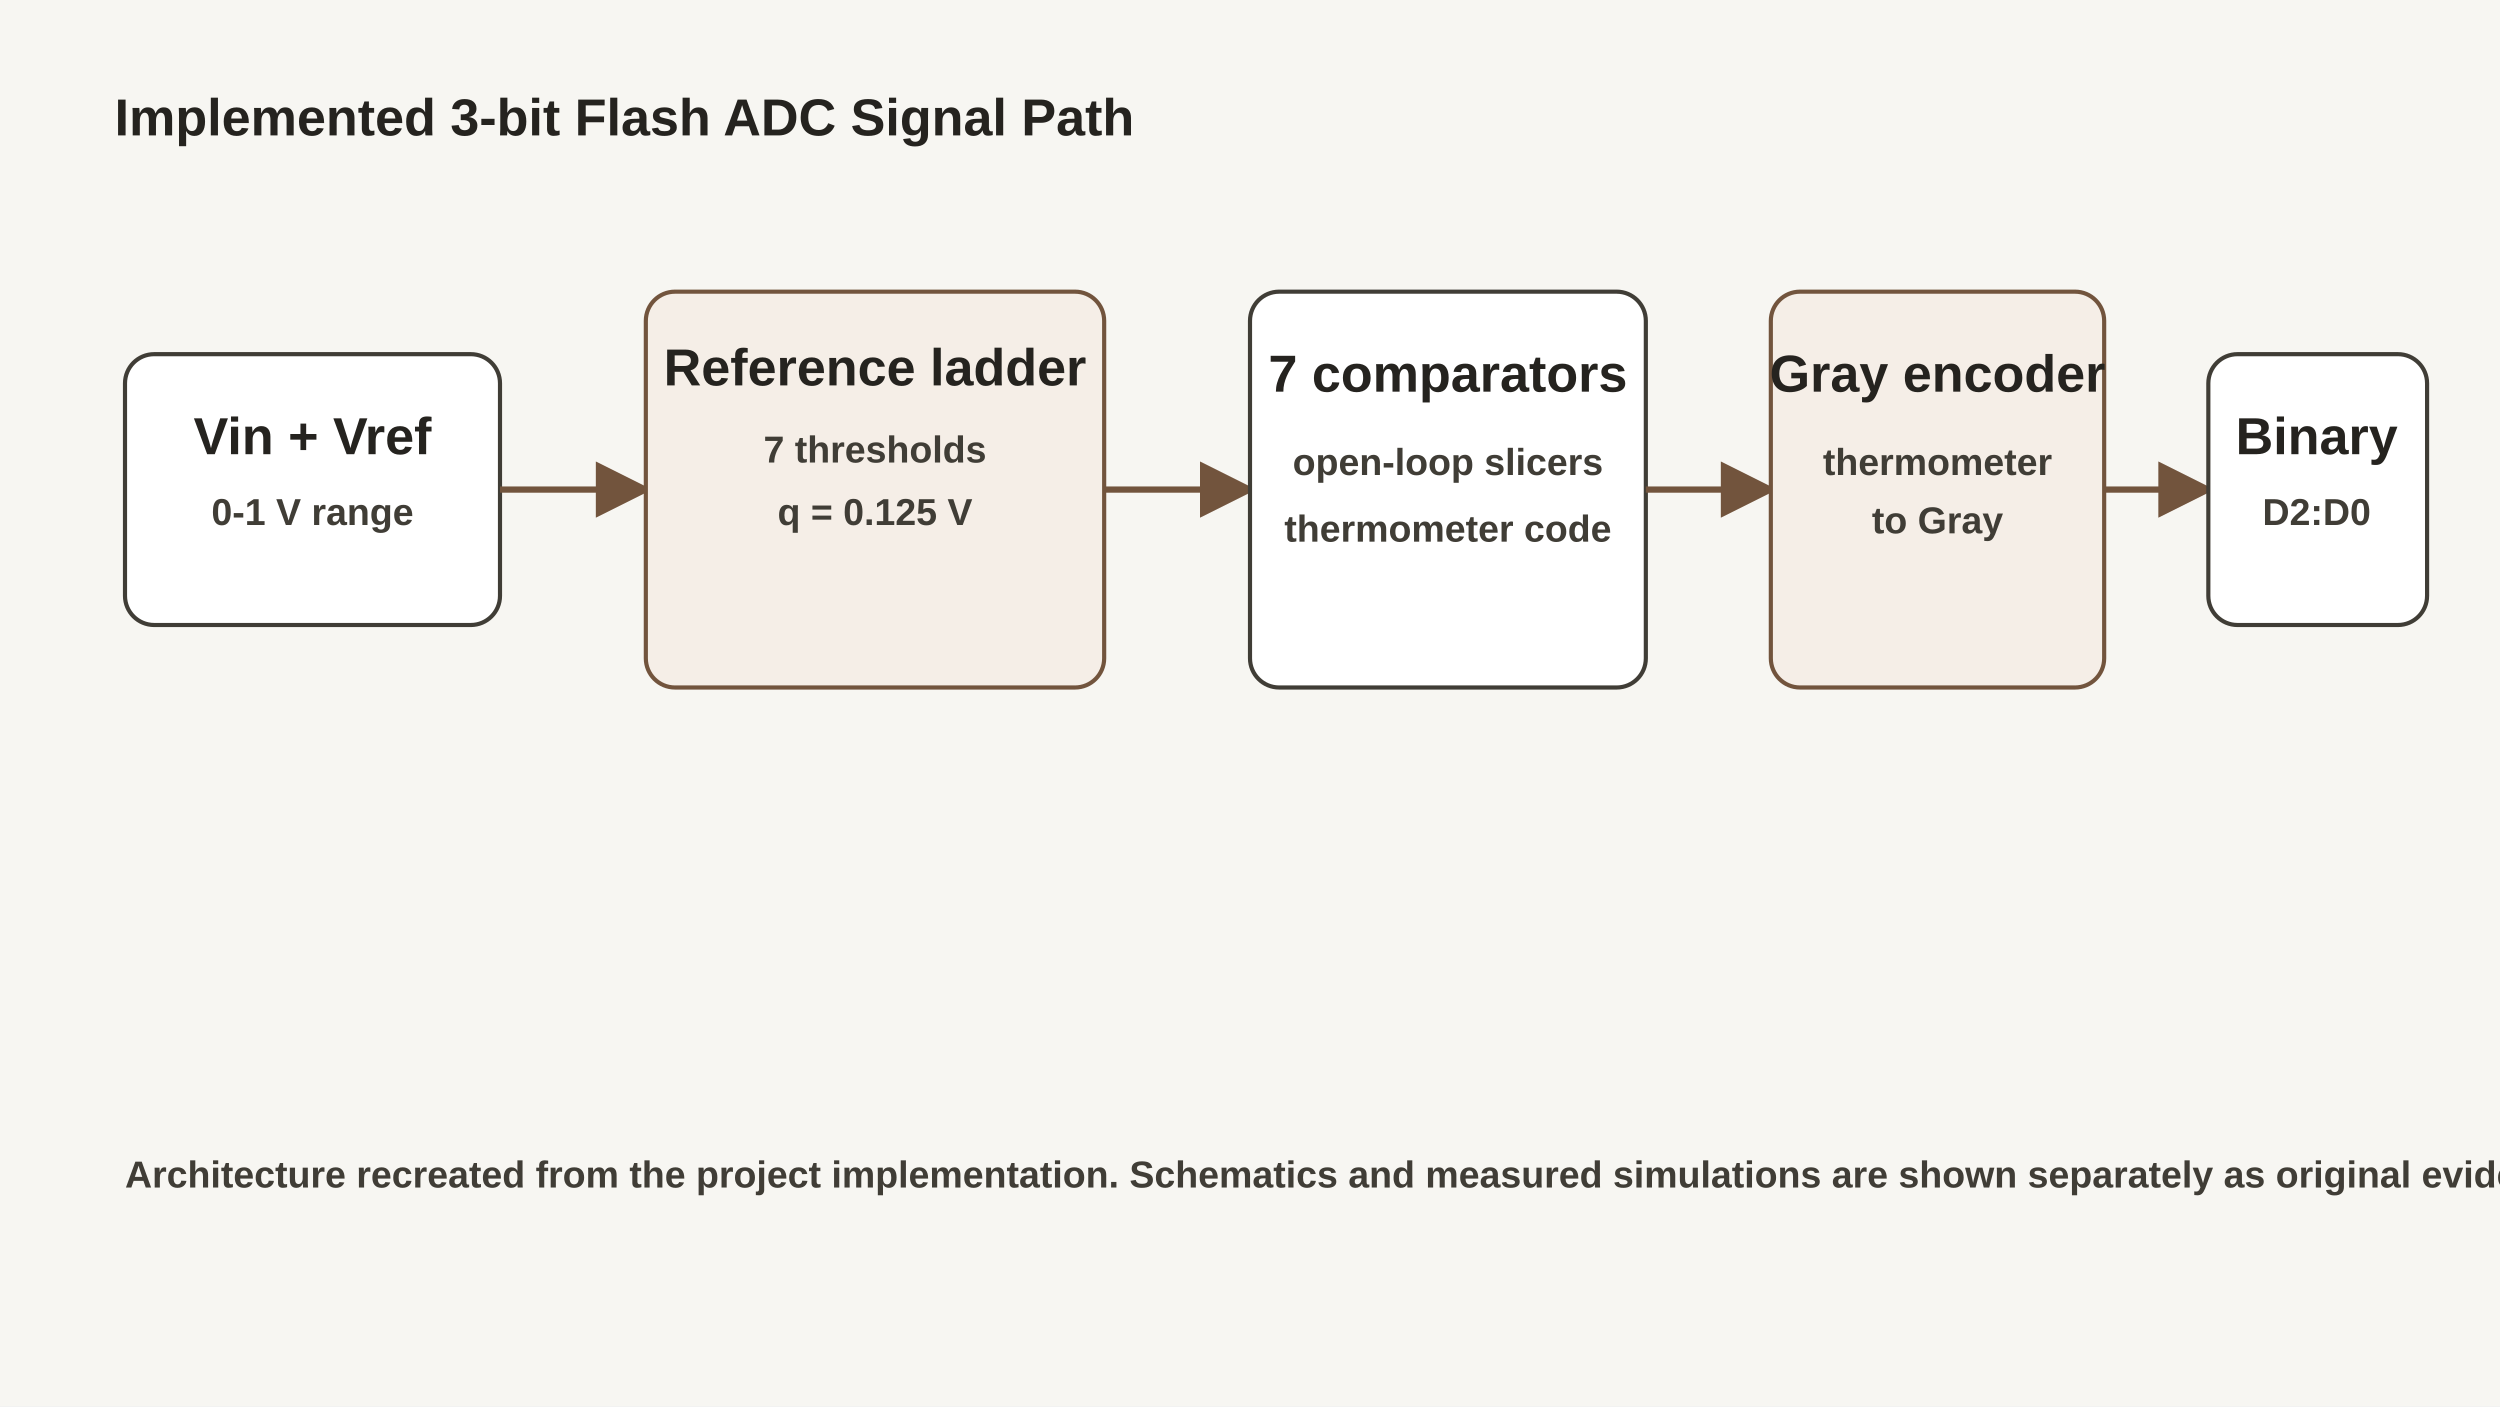
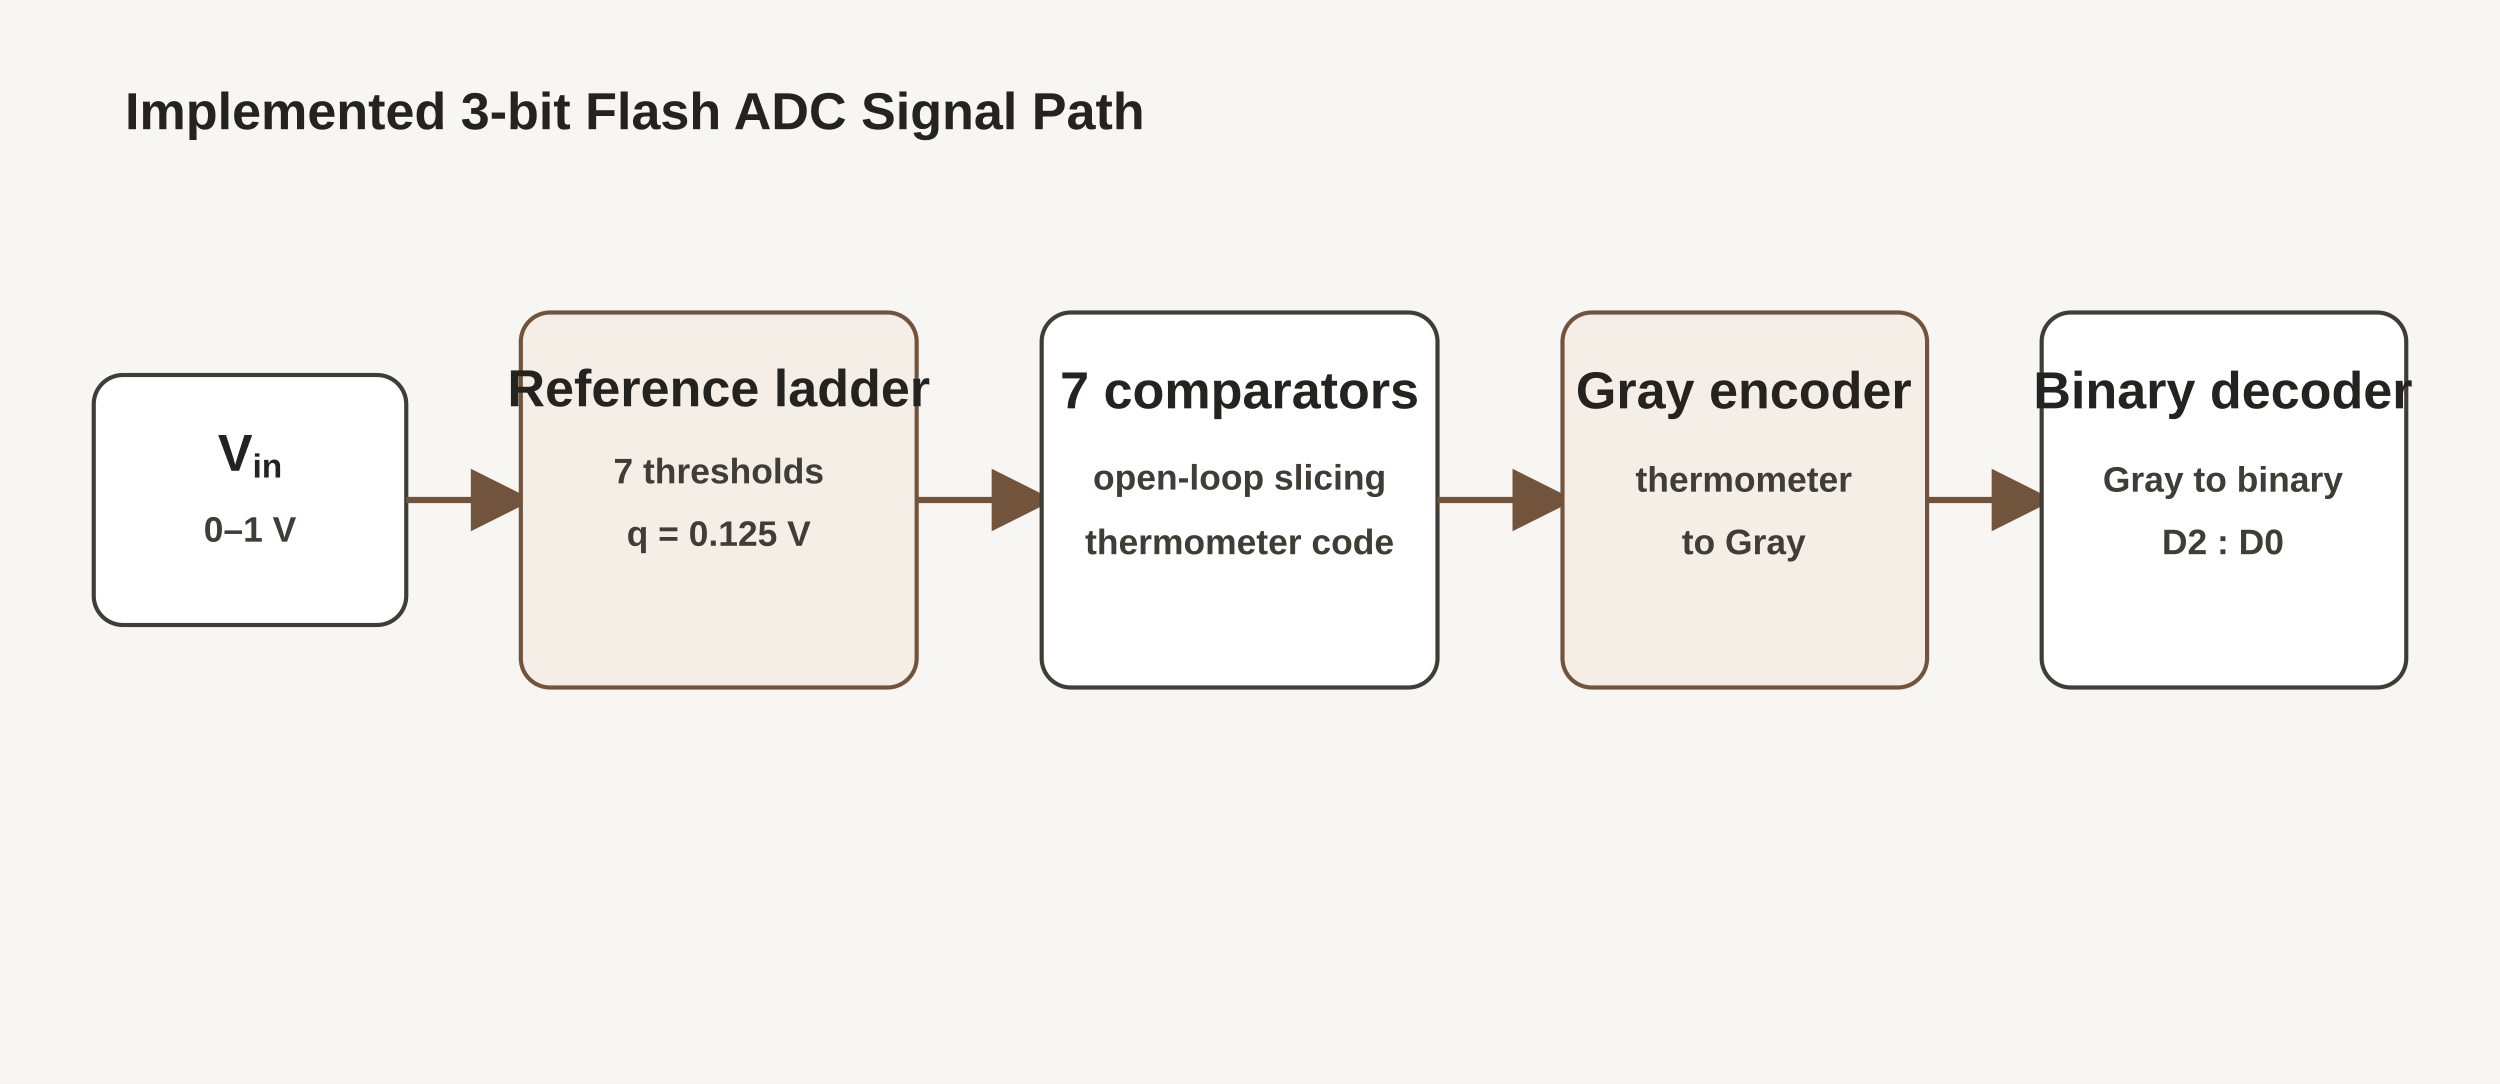
- <svg xmlns="http://www.w3.org/2000/svg" width="1200" height="675" viewBox="0 0 1200 675" role="img">
+ <svg xmlns="http://www.w3.org/2000/svg" width="1200" height="520" viewBox="0 0 1200 520" role="img" aria-labelledby="title desc">
  <defs>
-     <marker id="a" markerWidth="9" markerHeight="9" refX="8" refY="4.5" orient="auto">
-       <path d="M0 0L9 4.5 0 9Z" fill="#72543d" />
+     <marker id="arrow" markerWidth="10" markerHeight="10" refX="8" refY="5" orient="auto">
+       <path d="M0 0L10 5 0 10Z" fill="#72543d" />
    </marker>
-     <style>.b{fill:#fff;stroke:#403d36;stroke-width:2}.w{fill:#f5eee7;stroke:#72543d;stroke-width:2}.h{font:700 25px Arial;fill:#25231f}.s{font:600 18px Arial;fill:#403d36}.x{stroke:#72543d;stroke-width:3;fill:none;marker-end:url(#a)}</style>
+     <style>.box{fill:#fff;stroke:#403d36;stroke-width:2}.alt{fill:#f5eee7;stroke:#72543d;stroke-width:2}.h{font:700 25px Arial;fill:#25231f}.s{font:600 17px Arial;fill:#403d36}.a{stroke:#72543d;stroke-width:3;fill:none;marker-end:url(#arrow)}</style>
  </defs>
-   <rect width="1200" height="675" fill="#f7f6f2" />
-   <text x="55" y="65" class="h">Implemented 3-bit Flash ADC Signal Path</text>
-   <g transform="translate(60 170)">
-     <rect class="b" width="180" height="130" rx="14" />
-     <text class="h" x="90" y="48" text-anchor="middle">Vin + Vref</text>
-     <text class="s" x="90" y="82" text-anchor="middle">0-1 V range</text>
+   <rect width="1200" height="520" fill="#f7f6f2" />
+   <text x="60" y="62" class="h">Implemented 3-bit Flash ADC Signal Path</text>
+   <g transform="translate(45 180)">
+     <rect class="box" width="150" height="120" rx="14" />
+     <text class="h" x="75" y="46" text-anchor="middle">V<tspan baseline-shift="sub" font-size="16">in</tspan>
+     </text>
+     <text class="s" x="75" y="80" text-anchor="middle">0–1 V</text>
  </g>
-   <path class="x" d="M240 235H310" />
-   <g transform="translate(310 140)">
-     <rect class="w" width="220" height="190" rx="14" />
-     <text class="h" x="110" y="45" text-anchor="middle">Reference ladder</text>
-     <text class="s" x="110" y="82" text-anchor="middle">7 thresholds</text>
-     <text class="s" x="110" y="112" text-anchor="middle">q = 0.125 V</text>
+   <path class="a" d="M195 240H250" />
+   <g transform="translate(250 150)">
+     <rect class="alt" width="190" height="180" rx="14" />
+     <text class="h" x="95" y="45" text-anchor="middle">Reference ladder</text>
+     <text class="s" x="95" y="82" text-anchor="middle">7 thresholds</text>
+     <text class="s" x="95" y="112" text-anchor="middle">q = 0.125 V</text>
  </g>
-   <path class="x" d="M530 235H600" />
-   <g transform="translate(600 140)">
-     <rect class="b" width="190" height="190" rx="14" />
-     <text class="h" x="95" y="48" text-anchor="middle">7 comparators</text>
-     <text class="s" x="95" y="88" text-anchor="middle">open-loop slicers</text>
-     <text class="s" x="95" y="120" text-anchor="middle">thermometer code</text>
+   <path class="a" d="M440 240H500" />
+   <g transform="translate(500 150)">
+     <rect class="box" width="190" height="180" rx="14" />
+     <text class="h" x="95" y="46" text-anchor="middle">7 comparators</text>
+     <text class="s" x="95" y="85" text-anchor="middle">open-loop slicing</text>
+     <text class="s" x="95" y="116" text-anchor="middle">thermometer code</text>
  </g>
-   <path class="x" d="M790 235H850" />
-   <g transform="translate(850 140)">
-     <rect class="w" width="160" height="190" rx="14" />
-     <text class="h" x="80" y="48" text-anchor="middle">Gray encoder</text>
-     <text class="s" x="80" y="88" text-anchor="middle">thermometer</text>
-     <text class="s" x="80" y="116" text-anchor="middle">to Gray</text>
+   <path class="a" d="M690 240H750" />
+   <g transform="translate(750 150)">
+     <rect class="alt" width="175" height="180" rx="14" />
+     <text class="h" x="87" y="46" text-anchor="middle">Gray encoder</text>
+     <text class="s" x="87" y="86" text-anchor="middle">thermometer</text>
+     <text class="s" x="87" y="116" text-anchor="middle">to Gray</text>
  </g>
-   <path class="x" d="M1010 235H1060" />
-   <g transform="translate(1060 170)">
-     <rect class="b" width="105" height="130" rx="14" />
-     <text class="h" x="52" y="48" text-anchor="middle">Binary</text>
-     <text class="s" x="52" y="82" text-anchor="middle">D2:D0</text>
+   <path class="a" d="M925 240H980" />
+   <g transform="translate(980 150)">
+     <rect class="box" width="175" height="180" rx="14" />
+     <text class="h" x="87" y="46" text-anchor="middle">Binary decoder</text>
+     <text class="s" x="87" y="86" text-anchor="middle">Gray to binary</text>
+     <text class="s" x="87" y="116" text-anchor="middle">D2 : D0</text>
  </g>
-   <text x="60" y="570" class="s">Architecture recreated from the project implementation. Schematics and measured simulations are shown separately as original evidence.</text>
</svg>
